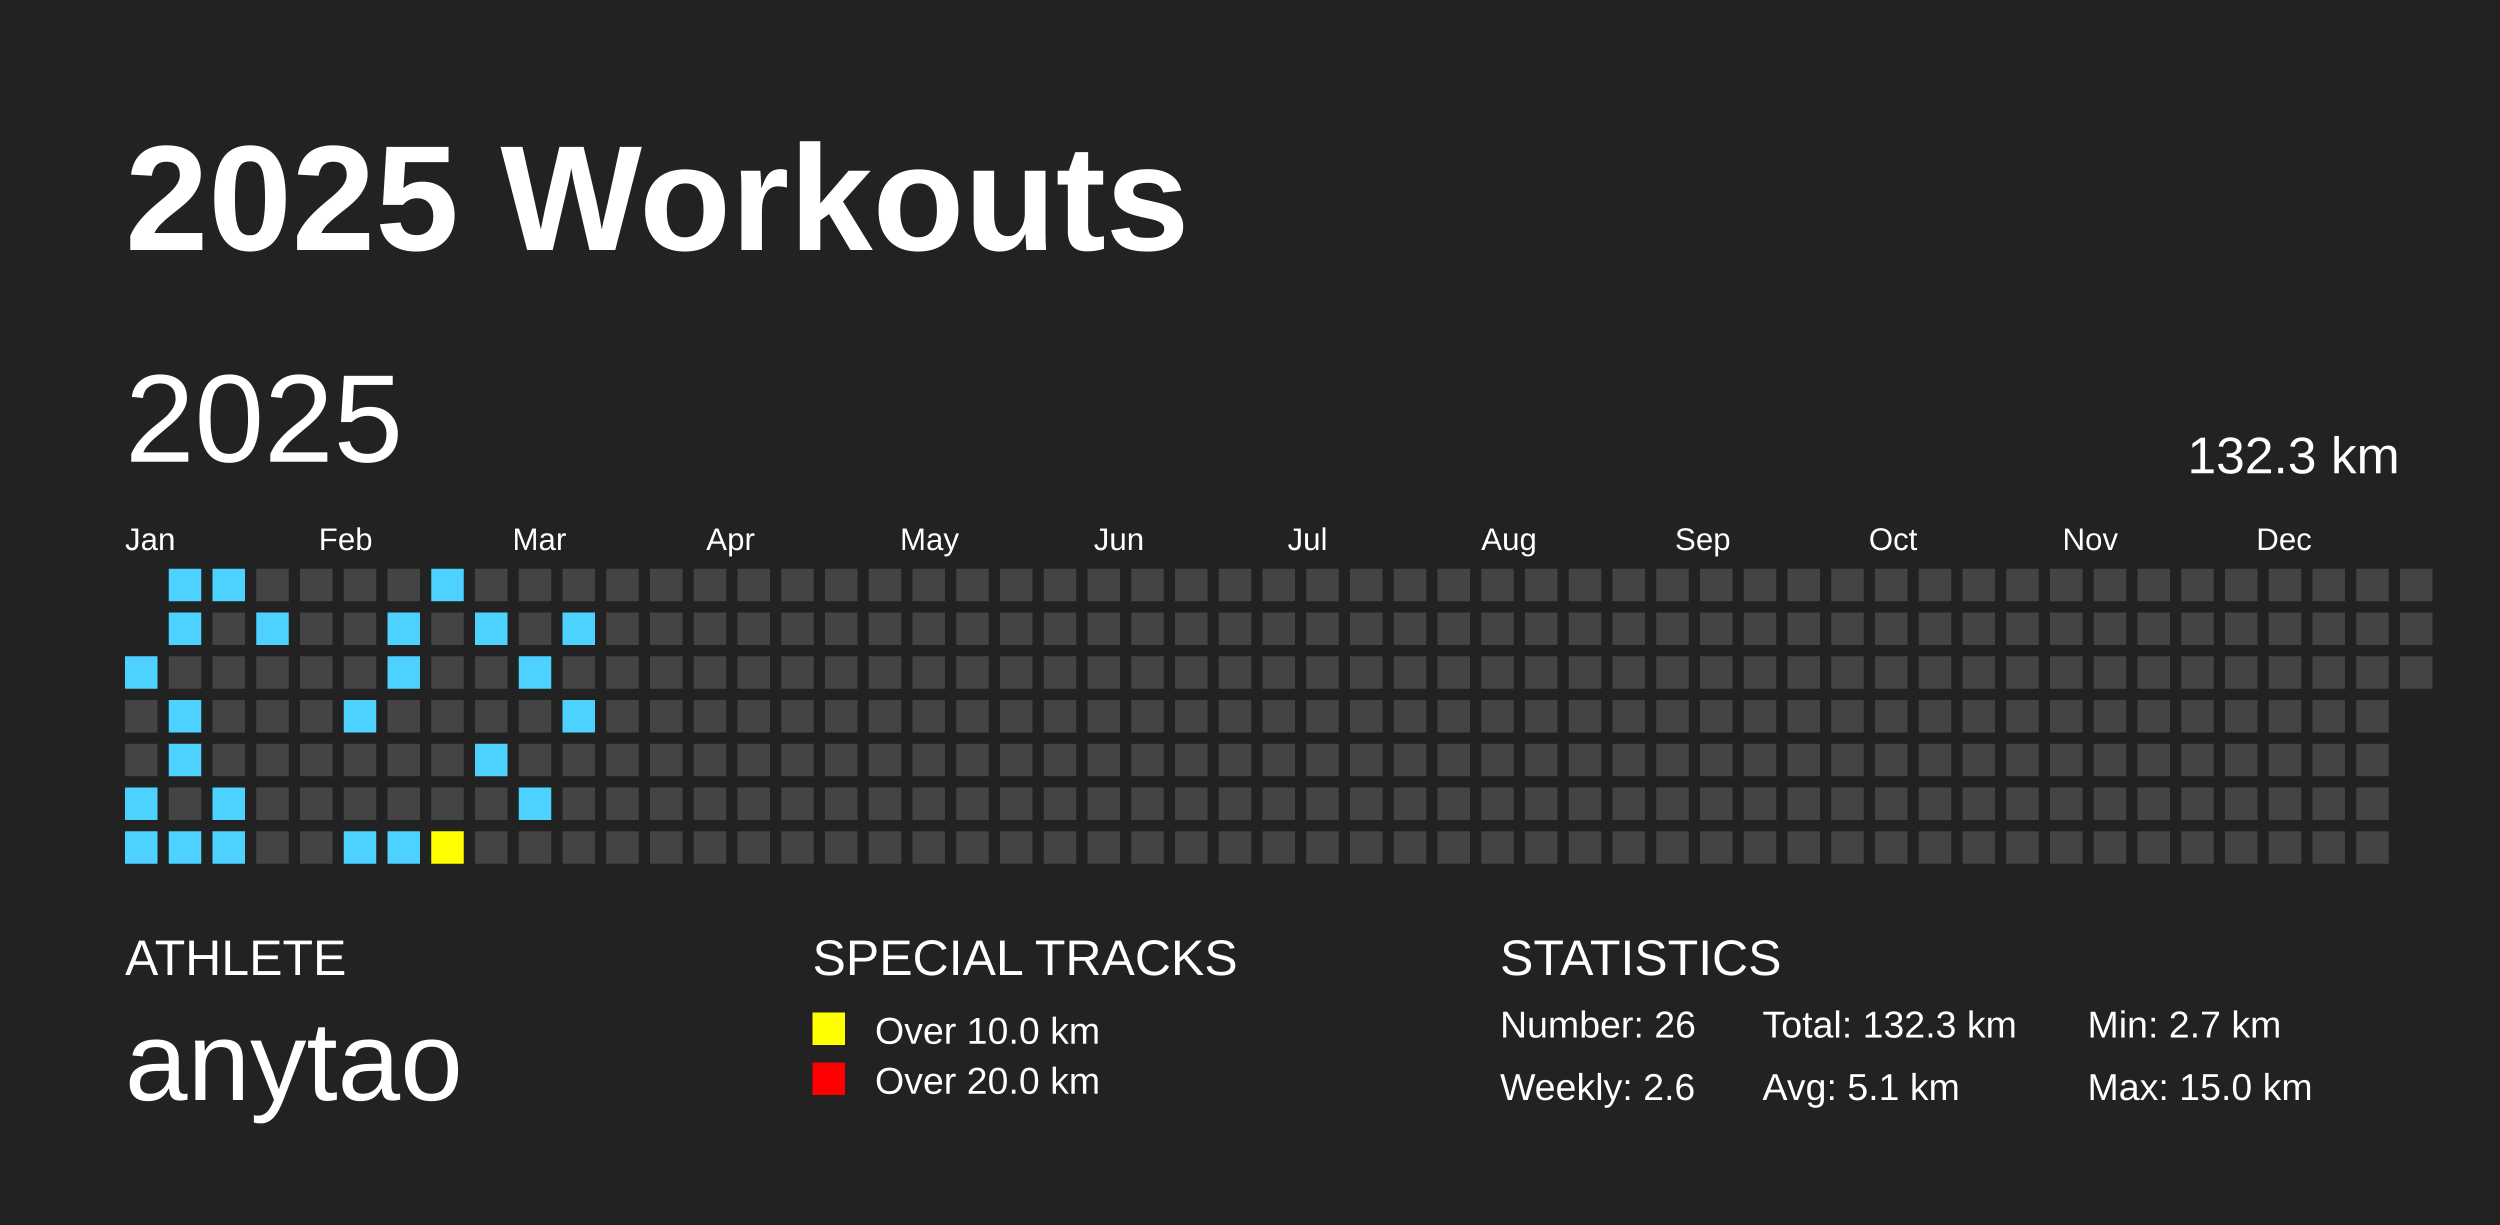
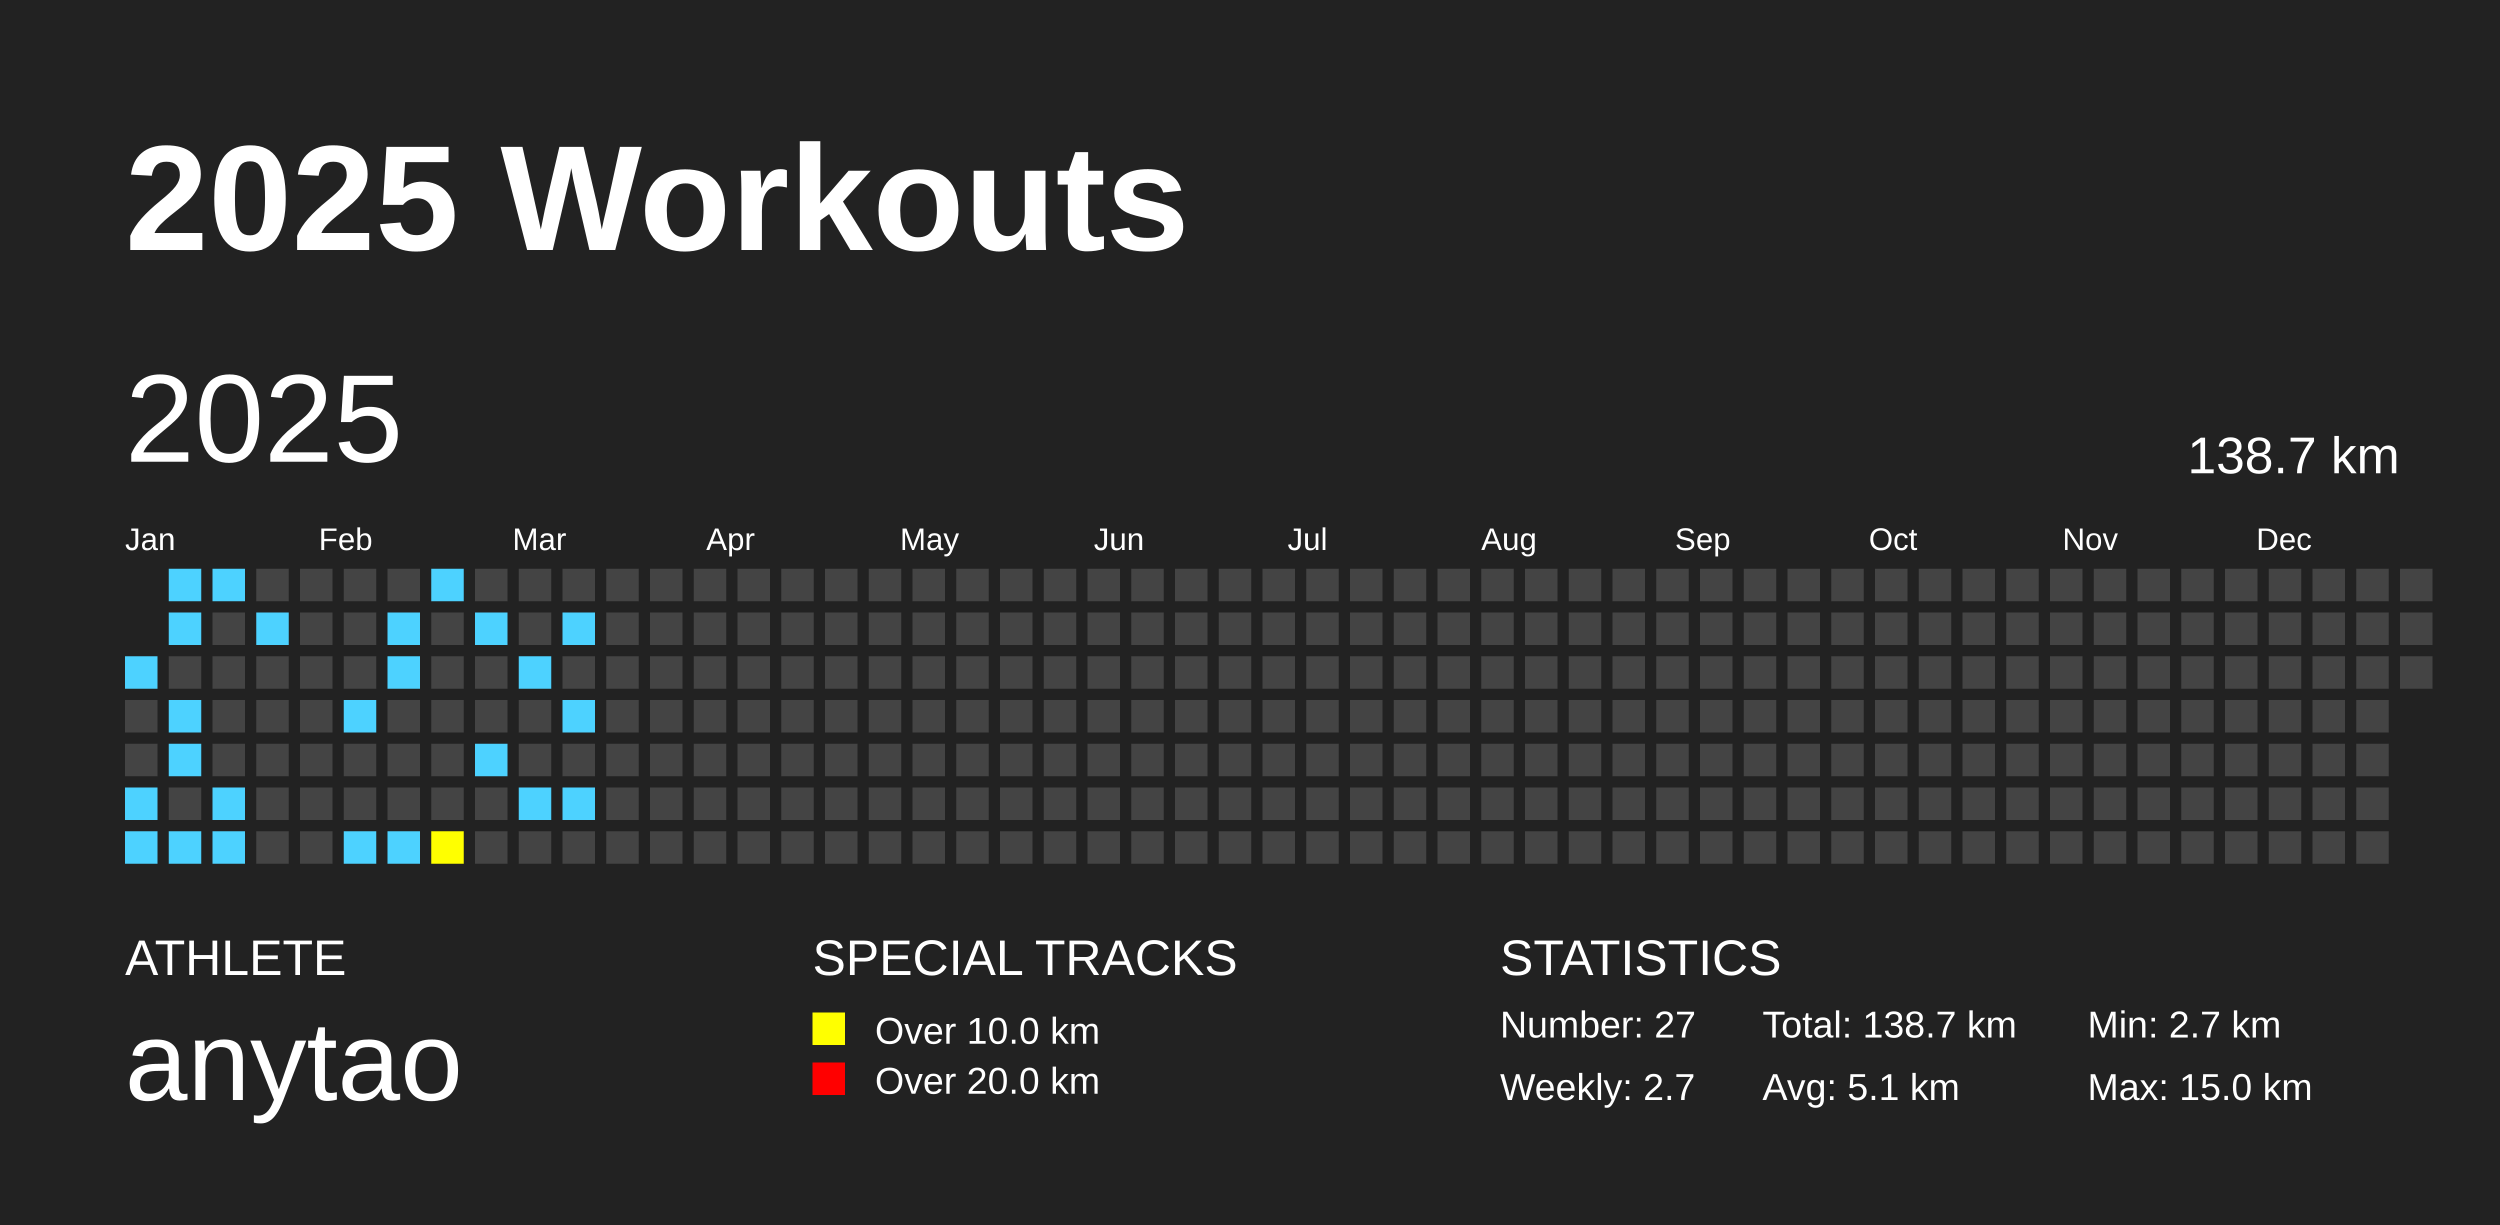
<svg xmlns="http://www.w3.org/2000/svg" baseProfile="full" height="98mm" version="1.1" viewBox="0,0,200,98" width="200mm">
  <defs />
  <rect fill="#222222" height="98" width="200" x="0" y="0" />
  <text fill="#FFFFFF" style="font-size:12px; font-family:Arial; font-weight:bold;" x="10" y="20">2025 Workouts</text>
  <text fill="#FFFFFF" style="font-size:4px; font-family:Arial" x="10" y="78">ATHLETE</text>
  <text fill="#FFFFFF" style="font-size:9px; font-family:Arial" x="10" y="88">anytao</text>
  <text fill="#FFFFFF" style="font-size:4px; font-family:Arial" x="65" y="78">SPECIAL TRACKS</text>
  <rect fill="yellow" height="2.6" width="2.6" x="65" y="81" />
  <text fill="#FFFFFF" style="font-size:3px; font-family:Arial" x="70" y="83.5">Over 10.0 km</text>
  <rect fill="red" height="2.6" width="2.6" x="65" y="85" />
  <text fill="#FFFFFF" style="font-size:3px; font-family:Arial" x="70" y="87.5">Over 20.0 km</text>
  <text fill="#FFFFFF" style="font-size:4px; font-family:Arial" x="120" y="78">STATISTICS</text>
-   <text fill="#FFFFFF" style="font-size:3px; font-family:Arial" x="120" y="83">Number: 26</text>
-   <text fill="#FFFFFF" style="font-size:3px; font-family:Arial" x="120" y="88">Weekly: 2.6</text>
-   <text fill="#FFFFFF" style="font-size:3px; font-family:Arial" x="141" y="83">Total: 132.3 km</text>
+   <text fill="#FFFFFF" style="font-size:3px; font-family:Arial" x="120" y="83">Number: 27</text>
+   <text fill="#FFFFFF" style="font-size:3px; font-family:Arial" x="120" y="88">Weekly: 2.7</text>
+   <text fill="#FFFFFF" style="font-size:3px; font-family:Arial" x="141" y="83">Total: 138.7 km</text>
  <text fill="#FFFFFF" style="font-size:3px; font-family:Arial" x="141" y="88">Avg: 5.1 km</text>
  <text fill="#FFFFFF" style="font-size:3px; font-family:Arial" x="167" y="83">Min: 2.7 km</text>
  <text fill="#FFFFFF" style="font-size:3px; font-family:Arial" x="167" y="88">Max: 15.0 km</text>
  <text dominant-baseline="hanging" fill="#FFFFFF" style="font-size:10.0px; font-family:Arial;" x="10" y="30">2025</text>
-   <text dominant-baseline="hanging" fill="#FFFFFF" style="font-size:4.125px; font-family:Arial;" x="175" y="35">132.3 km</text>
+   <text dominant-baseline="hanging" fill="#FFFFFF" style="font-size:4.125px; font-family:Arial;" x="175" y="35">138.7 km</text>
  <text fill="#FFFFFF" style="font-size:2.5px; font-family:Arial" x="10.0" y="44">Jan</text>
  <text fill="#FFFFFF" style="font-size:2.5px; font-family:Arial" x="25.5" y="44">Feb</text>
  <text fill="#FFFFFF" style="font-size:2.5px; font-family:Arial" x="41.0" y="44">Mar</text>
  <text fill="#FFFFFF" style="font-size:2.5px; font-family:Arial" x="56.5" y="44">Apr</text>
  <text fill="#FFFFFF" style="font-size:2.5px; font-family:Arial" x="72.0" y="44">May</text>
  <text fill="#FFFFFF" style="font-size:2.5px; font-family:Arial" x="87.5" y="44">Jun</text>
  <text fill="#FFFFFF" style="font-size:2.5px; font-family:Arial" x="103.0" y="44">Jul</text>
  <text fill="#FFFFFF" style="font-size:2.5px; font-family:Arial" x="118.5" y="44">Aug</text>
  <text fill="#FFFFFF" style="font-size:2.5px; font-family:Arial" x="134.0" y="44">Sep</text>
  <text fill="#FFFFFF" style="font-size:2.5px; font-family:Arial" x="149.5" y="44">Oct</text>
  <text fill="#FFFFFF" style="font-size:2.5px; font-family:Arial" x="165.0" y="44">Nov</text>
  <text fill="#FFFFFF" style="font-size:2.5px; font-family:Arial" x="180.5" y="44">Dec</text>
  <rect fill="#4DD2FF" height="2.6" width="2.6" x="10.0" y="52.5" />
  <rect fill="#444444" height="2.6" width="2.6" x="10.0" y="56.0" />
  <rect fill="#444444" height="2.6" width="2.6" x="10.0" y="59.5" />
  <rect fill="#4DD2FF" height="2.6" width="2.6" x="10.0" y="63.0" />
  <rect fill="#4DD2FF" height="2.6" width="2.6" x="10.0" y="66.5" />
  <rect fill="#4DD2FF" height="2.6" width="2.6" x="13.5" y="45.5" />
  <rect fill="#4DD2FF" height="2.6" width="2.6" x="13.5" y="49.0" />
  <rect fill="#444444" height="2.6" width="2.6" x="13.5" y="52.5" />
  <rect fill="#4DD2FF" height="2.6" width="2.6" x="13.5" y="56.0" />
  <rect fill="#4DD2FF" height="2.6" width="2.6" x="13.5" y="59.5" />
  <rect fill="#444444" height="2.6" width="2.6" x="13.5" y="63.0" />
  <rect fill="#4DD2FF" height="2.6" width="2.6" x="13.5" y="66.5" />
  <rect fill="#4DD2FF" height="2.6" width="2.6" x="17.0" y="45.5" />
  <rect fill="#444444" height="2.6" width="2.6" x="17.0" y="49.0" />
  <rect fill="#444444" height="2.6" width="2.6" x="17.0" y="52.5" />
  <rect fill="#444444" height="2.6" width="2.6" x="17.0" y="56.0" />
  <rect fill="#444444" height="2.6" width="2.6" x="17.0" y="59.5" />
  <rect fill="#4DD2FF" height="2.6" width="2.6" x="17.0" y="63.0" />
  <rect fill="#4DD2FF" height="2.6" width="2.6" x="17.0" y="66.5" />
  <rect fill="#444444" height="2.6" width="2.6" x="20.5" y="45.5" />
  <rect fill="#4DD2FF" height="2.6" width="2.6" x="20.5" y="49.0" />
  <rect fill="#444444" height="2.6" width="2.6" x="20.5" y="52.5" />
  <rect fill="#444444" height="2.6" width="2.6" x="20.5" y="56.0" />
  <rect fill="#444444" height="2.6" width="2.6" x="20.5" y="59.5" />
  <rect fill="#444444" height="2.6" width="2.6" x="20.5" y="63.0" />
  <rect fill="#444444" height="2.6" width="2.6" x="20.5" y="66.5" />
  <rect fill="#444444" height="2.6" width="2.6" x="24.0" y="45.5" />
  <rect fill="#444444" height="2.6" width="2.6" x="24.0" y="49.0" />
  <rect fill="#444444" height="2.6" width="2.6" x="24.0" y="52.5" />
  <rect fill="#444444" height="2.6" width="2.6" x="24.0" y="56.0" />
  <rect fill="#444444" height="2.6" width="2.6" x="24.0" y="59.5" />
  <rect fill="#444444" height="2.6" width="2.6" x="24.0" y="63.0" />
  <rect fill="#444444" height="2.6" width="2.6" x="24.0" y="66.5" />
  <rect fill="#444444" height="2.6" width="2.6" x="27.5" y="45.5" />
  <rect fill="#444444" height="2.6" width="2.6" x="27.5" y="49.0" />
  <rect fill="#444444" height="2.6" width="2.6" x="27.5" y="52.5" />
  <rect fill="#4DD2FF" height="2.6" width="2.6" x="27.5" y="56.0" />
  <rect fill="#444444" height="2.6" width="2.6" x="27.5" y="59.5" />
  <rect fill="#444444" height="2.6" width="2.6" x="27.5" y="63.0" />
  <rect fill="#4DD2FF" height="2.6" width="2.6" x="27.5" y="66.5" />
  <rect fill="#444444" height="2.6" width="2.6" x="31.0" y="45.5" />
  <rect fill="#4DD2FF" height="2.6" width="2.6" x="31.0" y="49.0" />
  <rect fill="#4DD2FF" height="2.6" width="2.6" x="31.0" y="52.5" />
  <rect fill="#444444" height="2.6" width="2.6" x="31.0" y="56.0" />
  <rect fill="#444444" height="2.6" width="2.6" x="31.0" y="59.5" />
  <rect fill="#444444" height="2.6" width="2.6" x="31.0" y="63.0" />
  <rect fill="#4DD2FF" height="2.6" width="2.6" x="31.0" y="66.5" />
  <rect fill="#4DD2FF" height="2.6" width="2.6" x="34.5" y="45.5" />
  <rect fill="#444444" height="2.6" width="2.6" x="34.5" y="49.0" />
  <rect fill="#444444" height="2.6" width="2.6" x="34.5" y="52.5" />
  <rect fill="#444444" height="2.6" width="2.6" x="34.5" y="56.0" />
  <rect fill="#444444" height="2.6" width="2.6" x="34.5" y="59.5" />
  <rect fill="#444444" height="2.6" width="2.6" x="34.5" y="63.0" />
  <rect fill="yellow" height="2.6" width="2.6" x="34.5" y="66.5" />
  <rect fill="#444444" height="2.6" width="2.6" x="38.0" y="45.5" />
  <rect fill="#4DD2FF" height="2.6" width="2.6" x="38.0" y="49.0" />
  <rect fill="#444444" height="2.6" width="2.6" x="38.0" y="52.5" />
  <rect fill="#444444" height="2.6" width="2.6" x="38.0" y="56.0" />
  <rect fill="#4DD2FF" height="2.6" width="2.6" x="38.0" y="59.5" />
  <rect fill="#444444" height="2.6" width="2.6" x="38.0" y="63.0" />
  <rect fill="#444444" height="2.6" width="2.6" x="38.0" y="66.5" />
  <rect fill="#444444" height="2.6" width="2.6" x="41.5" y="45.5" />
  <rect fill="#444444" height="2.6" width="2.6" x="41.5" y="49.0" />
  <rect fill="#4DD2FF" height="2.6" width="2.6" x="41.5" y="52.5" />
  <rect fill="#444444" height="2.6" width="2.6" x="41.5" y="56.0" />
  <rect fill="#444444" height="2.6" width="2.6" x="41.5" y="59.5" />
  <rect fill="#4DD2FF" height="2.6" width="2.6" x="41.5" y="63.0" />
  <rect fill="#444444" height="2.6" width="2.6" x="41.5" y="66.5" />
  <rect fill="#444444" height="2.6" width="2.6" x="45.0" y="45.5" />
  <rect fill="#4DD2FF" height="2.6" width="2.6" x="45.0" y="49.0" />
  <rect fill="#444444" height="2.6" width="2.6" x="45.0" y="52.5" />
  <rect fill="#4DD2FF" height="2.6" width="2.6" x="45.0" y="56.0" />
  <rect fill="#444444" height="2.6" width="2.6" x="45.0" y="59.5" />
-   <rect fill="#444444" height="2.6" width="2.6" x="45.0" y="63.0" />
+   <rect fill="#4DD2FF" height="2.6" width="2.6" x="45.0" y="63.0" />
  <rect fill="#444444" height="2.6" width="2.6" x="45.0" y="66.5" />
  <rect fill="#444444" height="2.6" width="2.6" x="48.5" y="45.5" />
  <rect fill="#444444" height="2.6" width="2.6" x="48.5" y="49.0" />
  <rect fill="#444444" height="2.6" width="2.6" x="48.5" y="52.5" />
  <rect fill="#444444" height="2.6" width="2.6" x="48.5" y="56.0" />
  <rect fill="#444444" height="2.6" width="2.6" x="48.5" y="59.5" />
  <rect fill="#444444" height="2.6" width="2.6" x="48.5" y="63.0" />
  <rect fill="#444444" height="2.6" width="2.6" x="48.5" y="66.5" />
  <rect fill="#444444" height="2.6" width="2.6" x="52.0" y="45.5" />
  <rect fill="#444444" height="2.6" width="2.6" x="52.0" y="49.0" />
  <rect fill="#444444" height="2.6" width="2.6" x="52.0" y="52.5" />
  <rect fill="#444444" height="2.6" width="2.6" x="52.0" y="56.0" />
  <rect fill="#444444" height="2.6" width="2.6" x="52.0" y="59.5" />
  <rect fill="#444444" height="2.6" width="2.6" x="52.0" y="63.0" />
  <rect fill="#444444" height="2.6" width="2.6" x="52.0" y="66.5" />
  <rect fill="#444444" height="2.6" width="2.6" x="55.5" y="45.5" />
  <rect fill="#444444" height="2.6" width="2.6" x="55.5" y="49.0" />
  <rect fill="#444444" height="2.6" width="2.6" x="55.5" y="52.5" />
  <rect fill="#444444" height="2.6" width="2.6" x="55.5" y="56.0" />
  <rect fill="#444444" height="2.6" width="2.6" x="55.5" y="59.5" />
  <rect fill="#444444" height="2.6" width="2.6" x="55.5" y="63.0" />
  <rect fill="#444444" height="2.6" width="2.6" x="55.5" y="66.5" />
  <rect fill="#444444" height="2.6" width="2.6" x="59.0" y="45.5" />
  <rect fill="#444444" height="2.6" width="2.6" x="59.0" y="49.0" />
  <rect fill="#444444" height="2.6" width="2.6" x="59.0" y="52.5" />
  <rect fill="#444444" height="2.6" width="2.6" x="59.0" y="56.0" />
  <rect fill="#444444" height="2.6" width="2.6" x="59.0" y="59.5" />
  <rect fill="#444444" height="2.6" width="2.6" x="59.0" y="63.0" />
  <rect fill="#444444" height="2.6" width="2.6" x="59.0" y="66.5" />
  <rect fill="#444444" height="2.6" width="2.6" x="62.5" y="45.5" />
  <rect fill="#444444" height="2.6" width="2.6" x="62.5" y="49.0" />
  <rect fill="#444444" height="2.6" width="2.6" x="62.5" y="52.5" />
  <rect fill="#444444" height="2.6" width="2.6" x="62.5" y="56.0" />
  <rect fill="#444444" height="2.6" width="2.6" x="62.5" y="59.5" />
  <rect fill="#444444" height="2.6" width="2.6" x="62.5" y="63.0" />
  <rect fill="#444444" height="2.6" width="2.6" x="62.5" y="66.5" />
  <rect fill="#444444" height="2.6" width="2.6" x="66.0" y="45.5" />
  <rect fill="#444444" height="2.6" width="2.6" x="66.0" y="49.0" />
  <rect fill="#444444" height="2.6" width="2.6" x="66.0" y="52.5" />
  <rect fill="#444444" height="2.6" width="2.6" x="66.0" y="56.0" />
  <rect fill="#444444" height="2.6" width="2.6" x="66.0" y="59.5" />
  <rect fill="#444444" height="2.6" width="2.6" x="66.0" y="63.0" />
  <rect fill="#444444" height="2.6" width="2.6" x="66.0" y="66.5" />
  <rect fill="#444444" height="2.6" width="2.6" x="69.5" y="45.5" />
  <rect fill="#444444" height="2.6" width="2.6" x="69.5" y="49.0" />
  <rect fill="#444444" height="2.6" width="2.6" x="69.5" y="52.5" />
  <rect fill="#444444" height="2.6" width="2.6" x="69.5" y="56.0" />
  <rect fill="#444444" height="2.6" width="2.6" x="69.5" y="59.5" />
  <rect fill="#444444" height="2.6" width="2.6" x="69.5" y="63.0" />
  <rect fill="#444444" height="2.6" width="2.6" x="69.5" y="66.5" />
  <rect fill="#444444" height="2.6" width="2.6" x="73.0" y="45.5" />
  <rect fill="#444444" height="2.6" width="2.6" x="73.0" y="49.0" />
  <rect fill="#444444" height="2.6" width="2.6" x="73.0" y="52.5" />
  <rect fill="#444444" height="2.6" width="2.6" x="73.0" y="56.0" />
  <rect fill="#444444" height="2.6" width="2.6" x="73.0" y="59.5" />
  <rect fill="#444444" height="2.6" width="2.6" x="73.0" y="63.0" />
  <rect fill="#444444" height="2.6" width="2.6" x="73.0" y="66.5" />
  <rect fill="#444444" height="2.6" width="2.6" x="76.5" y="45.5" />
  <rect fill="#444444" height="2.6" width="2.6" x="76.5" y="49.0" />
  <rect fill="#444444" height="2.6" width="2.6" x="76.5" y="52.5" />
  <rect fill="#444444" height="2.6" width="2.6" x="76.5" y="56.0" />
  <rect fill="#444444" height="2.6" width="2.6" x="76.5" y="59.5" />
  <rect fill="#444444" height="2.6" width="2.6" x="76.5" y="63.0" />
  <rect fill="#444444" height="2.6" width="2.6" x="76.5" y="66.5" />
  <rect fill="#444444" height="2.6" width="2.6" x="80.0" y="45.5" />
  <rect fill="#444444" height="2.6" width="2.6" x="80.0" y="49.0" />
  <rect fill="#444444" height="2.6" width="2.6" x="80.0" y="52.5" />
  <rect fill="#444444" height="2.6" width="2.6" x="80.0" y="56.0" />
  <rect fill="#444444" height="2.6" width="2.6" x="80.0" y="59.5" />
  <rect fill="#444444" height="2.6" width="2.6" x="80.0" y="63.0" />
  <rect fill="#444444" height="2.6" width="2.6" x="80.0" y="66.5" />
  <rect fill="#444444" height="2.6" width="2.6" x="83.5" y="45.5" />
  <rect fill="#444444" height="2.6" width="2.6" x="83.5" y="49.0" />
  <rect fill="#444444" height="2.6" width="2.6" x="83.5" y="52.5" />
  <rect fill="#444444" height="2.6" width="2.6" x="83.5" y="56.0" />
  <rect fill="#444444" height="2.6" width="2.6" x="83.5" y="59.5" />
  <rect fill="#444444" height="2.6" width="2.6" x="83.5" y="63.0" />
  <rect fill="#444444" height="2.6" width="2.6" x="83.5" y="66.5" />
  <rect fill="#444444" height="2.6" width="2.6" x="87.0" y="45.5" />
  <rect fill="#444444" height="2.6" width="2.6" x="87.0" y="49.0" />
  <rect fill="#444444" height="2.6" width="2.6" x="87.0" y="52.5" />
  <rect fill="#444444" height="2.6" width="2.6" x="87.0" y="56.0" />
  <rect fill="#444444" height="2.6" width="2.6" x="87.0" y="59.5" />
  <rect fill="#444444" height="2.6" width="2.6" x="87.0" y="63.0" />
  <rect fill="#444444" height="2.6" width="2.6" x="87.0" y="66.5" />
  <rect fill="#444444" height="2.6" width="2.6" x="90.5" y="45.5" />
  <rect fill="#444444" height="2.6" width="2.6" x="90.5" y="49.0" />
  <rect fill="#444444" height="2.6" width="2.6" x="90.5" y="52.5" />
  <rect fill="#444444" height="2.6" width="2.6" x="90.5" y="56.0" />
  <rect fill="#444444" height="2.6" width="2.6" x="90.5" y="59.5" />
  <rect fill="#444444" height="2.6" width="2.6" x="90.5" y="63.0" />
  <rect fill="#444444" height="2.6" width="2.6" x="90.5" y="66.5" />
  <rect fill="#444444" height="2.6" width="2.6" x="94.0" y="45.5" />
  <rect fill="#444444" height="2.6" width="2.6" x="94.0" y="49.0" />
  <rect fill="#444444" height="2.6" width="2.6" x="94.0" y="52.5" />
  <rect fill="#444444" height="2.6" width="2.6" x="94.0" y="56.0" />
  <rect fill="#444444" height="2.6" width="2.6" x="94.0" y="59.5" />
  <rect fill="#444444" height="2.6" width="2.6" x="94.0" y="63.0" />
  <rect fill="#444444" height="2.6" width="2.6" x="94.0" y="66.5" />
  <rect fill="#444444" height="2.6" width="2.6" x="97.5" y="45.5" />
  <rect fill="#444444" height="2.6" width="2.6" x="97.5" y="49.0" />
  <rect fill="#444444" height="2.6" width="2.6" x="97.5" y="52.5" />
  <rect fill="#444444" height="2.6" width="2.6" x="97.5" y="56.0" />
  <rect fill="#444444" height="2.6" width="2.6" x="97.5" y="59.5" />
  <rect fill="#444444" height="2.6" width="2.6" x="97.5" y="63.0" />
  <rect fill="#444444" height="2.6" width="2.6" x="97.5" y="66.5" />
  <rect fill="#444444" height="2.6" width="2.6" x="101.0" y="45.5" />
  <rect fill="#444444" height="2.6" width="2.6" x="101.0" y="49.0" />
  <rect fill="#444444" height="2.6" width="2.6" x="101.0" y="52.5" />
  <rect fill="#444444" height="2.6" width="2.6" x="101.0" y="56.0" />
  <rect fill="#444444" height="2.6" width="2.6" x="101.0" y="59.5" />
  <rect fill="#444444" height="2.6" width="2.6" x="101.0" y="63.0" />
  <rect fill="#444444" height="2.6" width="2.6" x="101.0" y="66.5" />
  <rect fill="#444444" height="2.6" width="2.6" x="104.5" y="45.5" />
  <rect fill="#444444" height="2.6" width="2.6" x="104.5" y="49.0" />
  <rect fill="#444444" height="2.6" width="2.6" x="104.5" y="52.5" />
  <rect fill="#444444" height="2.6" width="2.6" x="104.5" y="56.0" />
  <rect fill="#444444" height="2.6" width="2.6" x="104.5" y="59.5" />
  <rect fill="#444444" height="2.6" width="2.6" x="104.5" y="63.0" />
  <rect fill="#444444" height="2.6" width="2.6" x="104.5" y="66.5" />
  <rect fill="#444444" height="2.6" width="2.6" x="108.0" y="45.5" />
  <rect fill="#444444" height="2.6" width="2.6" x="108.0" y="49.0" />
  <rect fill="#444444" height="2.6" width="2.6" x="108.0" y="52.5" />
  <rect fill="#444444" height="2.6" width="2.6" x="108.0" y="56.0" />
  <rect fill="#444444" height="2.6" width="2.6" x="108.0" y="59.5" />
  <rect fill="#444444" height="2.6" width="2.6" x="108.0" y="63.0" />
  <rect fill="#444444" height="2.6" width="2.6" x="108.0" y="66.5" />
  <rect fill="#444444" height="2.6" width="2.6" x="111.5" y="45.5" />
  <rect fill="#444444" height="2.6" width="2.6" x="111.5" y="49.0" />
  <rect fill="#444444" height="2.6" width="2.6" x="111.5" y="52.5" />
  <rect fill="#444444" height="2.6" width="2.6" x="111.5" y="56.0" />
  <rect fill="#444444" height="2.6" width="2.6" x="111.5" y="59.5" />
  <rect fill="#444444" height="2.6" width="2.6" x="111.5" y="63.0" />
  <rect fill="#444444" height="2.6" width="2.6" x="111.5" y="66.5" />
  <rect fill="#444444" height="2.6" width="2.6" x="115.0" y="45.5" />
  <rect fill="#444444" height="2.6" width="2.6" x="115.0" y="49.0" />
  <rect fill="#444444" height="2.6" width="2.6" x="115.0" y="52.5" />
  <rect fill="#444444" height="2.6" width="2.6" x="115.0" y="56.0" />
  <rect fill="#444444" height="2.6" width="2.6" x="115.0" y="59.5" />
  <rect fill="#444444" height="2.6" width="2.6" x="115.0" y="63.0" />
  <rect fill="#444444" height="2.6" width="2.6" x="115.0" y="66.5" />
  <rect fill="#444444" height="2.6" width="2.6" x="118.5" y="45.5" />
  <rect fill="#444444" height="2.6" width="2.6" x="118.5" y="49.0" />
  <rect fill="#444444" height="2.6" width="2.6" x="118.5" y="52.5" />
  <rect fill="#444444" height="2.6" width="2.6" x="118.5" y="56.0" />
  <rect fill="#444444" height="2.6" width="2.6" x="118.5" y="59.5" />
  <rect fill="#444444" height="2.6" width="2.6" x="118.5" y="63.0" />
  <rect fill="#444444" height="2.6" width="2.6" x="118.5" y="66.5" />
  <rect fill="#444444" height="2.6" width="2.6" x="122.0" y="45.5" />
  <rect fill="#444444" height="2.6" width="2.6" x="122.0" y="49.0" />
  <rect fill="#444444" height="2.6" width="2.6" x="122.0" y="52.5" />
  <rect fill="#444444" height="2.6" width="2.6" x="122.0" y="56.0" />
  <rect fill="#444444" height="2.6" width="2.6" x="122.0" y="59.5" />
  <rect fill="#444444" height="2.6" width="2.6" x="122.0" y="63.0" />
  <rect fill="#444444" height="2.6" width="2.6" x="122.0" y="66.5" />
  <rect fill="#444444" height="2.6" width="2.6" x="125.5" y="45.5" />
  <rect fill="#444444" height="2.6" width="2.6" x="125.5" y="49.0" />
  <rect fill="#444444" height="2.6" width="2.6" x="125.5" y="52.5" />
  <rect fill="#444444" height="2.6" width="2.6" x="125.5" y="56.0" />
  <rect fill="#444444" height="2.6" width="2.6" x="125.5" y="59.5" />
  <rect fill="#444444" height="2.6" width="2.6" x="125.5" y="63.0" />
  <rect fill="#444444" height="2.6" width="2.6" x="125.5" y="66.5" />
  <rect fill="#444444" height="2.6" width="2.6" x="129.0" y="45.5" />
  <rect fill="#444444" height="2.6" width="2.6" x="129.0" y="49.0" />
  <rect fill="#444444" height="2.6" width="2.6" x="129.0" y="52.5" />
  <rect fill="#444444" height="2.6" width="2.6" x="129.0" y="56.0" />
  <rect fill="#444444" height="2.6" width="2.6" x="129.0" y="59.5" />
  <rect fill="#444444" height="2.6" width="2.6" x="129.0" y="63.0" />
  <rect fill="#444444" height="2.6" width="2.6" x="129.0" y="66.5" />
  <rect fill="#444444" height="2.6" width="2.6" x="132.5" y="45.5" />
  <rect fill="#444444" height="2.6" width="2.6" x="132.5" y="49.0" />
  <rect fill="#444444" height="2.6" width="2.6" x="132.5" y="52.5" />
  <rect fill="#444444" height="2.6" width="2.6" x="132.5" y="56.0" />
  <rect fill="#444444" height="2.6" width="2.6" x="132.5" y="59.5" />
  <rect fill="#444444" height="2.6" width="2.6" x="132.5" y="63.0" />
  <rect fill="#444444" height="2.6" width="2.6" x="132.5" y="66.5" />
  <rect fill="#444444" height="2.6" width="2.6" x="136.0" y="45.5" />
  <rect fill="#444444" height="2.6" width="2.6" x="136.0" y="49.0" />
  <rect fill="#444444" height="2.6" width="2.6" x="136.0" y="52.5" />
  <rect fill="#444444" height="2.6" width="2.6" x="136.0" y="56.0" />
  <rect fill="#444444" height="2.6" width="2.6" x="136.0" y="59.5" />
  <rect fill="#444444" height="2.6" width="2.6" x="136.0" y="63.0" />
  <rect fill="#444444" height="2.6" width="2.6" x="136.0" y="66.5" />
  <rect fill="#444444" height="2.6" width="2.6" x="139.5" y="45.5" />
  <rect fill="#444444" height="2.6" width="2.6" x="139.5" y="49.0" />
  <rect fill="#444444" height="2.6" width="2.6" x="139.5" y="52.5" />
  <rect fill="#444444" height="2.6" width="2.6" x="139.5" y="56.0" />
  <rect fill="#444444" height="2.6" width="2.6" x="139.5" y="59.5" />
  <rect fill="#444444" height="2.6" width="2.6" x="139.5" y="63.0" />
  <rect fill="#444444" height="2.6" width="2.6" x="139.5" y="66.5" />
  <rect fill="#444444" height="2.6" width="2.6" x="143.0" y="45.5" />
  <rect fill="#444444" height="2.6" width="2.6" x="143.0" y="49.0" />
  <rect fill="#444444" height="2.6" width="2.6" x="143.0" y="52.5" />
  <rect fill="#444444" height="2.6" width="2.6" x="143.0" y="56.0" />
  <rect fill="#444444" height="2.6" width="2.6" x="143.0" y="59.5" />
  <rect fill="#444444" height="2.6" width="2.6" x="143.0" y="63.0" />
  <rect fill="#444444" height="2.6" width="2.6" x="143.0" y="66.5" />
  <rect fill="#444444" height="2.6" width="2.6" x="146.5" y="45.5" />
  <rect fill="#444444" height="2.6" width="2.6" x="146.5" y="49.0" />
  <rect fill="#444444" height="2.6" width="2.6" x="146.5" y="52.5" />
  <rect fill="#444444" height="2.6" width="2.6" x="146.5" y="56.0" />
  <rect fill="#444444" height="2.6" width="2.6" x="146.5" y="59.5" />
  <rect fill="#444444" height="2.6" width="2.6" x="146.5" y="63.0" />
  <rect fill="#444444" height="2.6" width="2.6" x="146.5" y="66.5" />
  <rect fill="#444444" height="2.6" width="2.6" x="150.0" y="45.5" />
  <rect fill="#444444" height="2.6" width="2.6" x="150.0" y="49.0" />
  <rect fill="#444444" height="2.6" width="2.6" x="150.0" y="52.5" />
  <rect fill="#444444" height="2.6" width="2.6" x="150.0" y="56.0" />
  <rect fill="#444444" height="2.6" width="2.6" x="150.0" y="59.5" />
  <rect fill="#444444" height="2.6" width="2.6" x="150.0" y="63.0" />
  <rect fill="#444444" height="2.6" width="2.6" x="150.0" y="66.5" />
  <rect fill="#444444" height="2.6" width="2.6" x="153.5" y="45.5" />
  <rect fill="#444444" height="2.6" width="2.6" x="153.5" y="49.0" />
  <rect fill="#444444" height="2.6" width="2.6" x="153.5" y="52.5" />
  <rect fill="#444444" height="2.6" width="2.6" x="153.5" y="56.0" />
  <rect fill="#444444" height="2.6" width="2.6" x="153.5" y="59.5" />
  <rect fill="#444444" height="2.6" width="2.6" x="153.5" y="63.0" />
  <rect fill="#444444" height="2.6" width="2.6" x="153.5" y="66.5" />
  <rect fill="#444444" height="2.6" width="2.6" x="157.0" y="45.5" />
  <rect fill="#444444" height="2.6" width="2.6" x="157.0" y="49.0" />
  <rect fill="#444444" height="2.6" width="2.6" x="157.0" y="52.5" />
  <rect fill="#444444" height="2.6" width="2.6" x="157.0" y="56.0" />
  <rect fill="#444444" height="2.6" width="2.6" x="157.0" y="59.5" />
  <rect fill="#444444" height="2.6" width="2.6" x="157.0" y="63.0" />
  <rect fill="#444444" height="2.6" width="2.6" x="157.0" y="66.5" />
  <rect fill="#444444" height="2.6" width="2.6" x="160.5" y="45.5" />
  <rect fill="#444444" height="2.6" width="2.6" x="160.5" y="49.0" />
  <rect fill="#444444" height="2.6" width="2.6" x="160.5" y="52.5" />
  <rect fill="#444444" height="2.6" width="2.6" x="160.5" y="56.0" />
  <rect fill="#444444" height="2.6" width="2.6" x="160.5" y="59.5" />
  <rect fill="#444444" height="2.6" width="2.6" x="160.5" y="63.0" />
  <rect fill="#444444" height="2.6" width="2.6" x="160.5" y="66.5" />
  <rect fill="#444444" height="2.6" width="2.6" x="164.0" y="45.5" />
  <rect fill="#444444" height="2.6" width="2.6" x="164.0" y="49.0" />
  <rect fill="#444444" height="2.6" width="2.6" x="164.0" y="52.5" />
  <rect fill="#444444" height="2.6" width="2.6" x="164.0" y="56.0" />
  <rect fill="#444444" height="2.6" width="2.6" x="164.0" y="59.5" />
  <rect fill="#444444" height="2.6" width="2.6" x="164.0" y="63.0" />
  <rect fill="#444444" height="2.6" width="2.6" x="164.0" y="66.5" />
  <rect fill="#444444" height="2.6" width="2.6" x="167.5" y="45.5" />
  <rect fill="#444444" height="2.6" width="2.6" x="167.5" y="49.0" />
  <rect fill="#444444" height="2.6" width="2.6" x="167.5" y="52.5" />
  <rect fill="#444444" height="2.6" width="2.6" x="167.5" y="56.0" />
  <rect fill="#444444" height="2.6" width="2.6" x="167.5" y="59.5" />
  <rect fill="#444444" height="2.6" width="2.6" x="167.5" y="63.0" />
  <rect fill="#444444" height="2.6" width="2.6" x="167.5" y="66.5" />
  <rect fill="#444444" height="2.6" width="2.6" x="171.0" y="45.5" />
  <rect fill="#444444" height="2.6" width="2.6" x="171.0" y="49.0" />
  <rect fill="#444444" height="2.6" width="2.6" x="171.0" y="52.5" />
  <rect fill="#444444" height="2.6" width="2.6" x="171.0" y="56.0" />
  <rect fill="#444444" height="2.6" width="2.6" x="171.0" y="59.5" />
  <rect fill="#444444" height="2.6" width="2.6" x="171.0" y="63.0" />
  <rect fill="#444444" height="2.6" width="2.6" x="171.0" y="66.5" />
  <rect fill="#444444" height="2.6" width="2.6" x="174.5" y="45.5" />
  <rect fill="#444444" height="2.6" width="2.6" x="174.5" y="49.0" />
  <rect fill="#444444" height="2.6" width="2.6" x="174.5" y="52.5" />
  <rect fill="#444444" height="2.6" width="2.6" x="174.5" y="56.0" />
  <rect fill="#444444" height="2.6" width="2.6" x="174.5" y="59.5" />
  <rect fill="#444444" height="2.6" width="2.6" x="174.5" y="63.0" />
  <rect fill="#444444" height="2.6" width="2.6" x="174.5" y="66.5" />
  <rect fill="#444444" height="2.6" width="2.6" x="178.0" y="45.5" />
  <rect fill="#444444" height="2.6" width="2.6" x="178.0" y="49.0" />
  <rect fill="#444444" height="2.6" width="2.6" x="178.0" y="52.5" />
  <rect fill="#444444" height="2.6" width="2.6" x="178.0" y="56.0" />
  <rect fill="#444444" height="2.6" width="2.6" x="178.0" y="59.5" />
  <rect fill="#444444" height="2.6" width="2.6" x="178.0" y="63.0" />
  <rect fill="#444444" height="2.6" width="2.6" x="178.0" y="66.5" />
  <rect fill="#444444" height="2.6" width="2.6" x="181.5" y="45.5" />
  <rect fill="#444444" height="2.6" width="2.6" x="181.5" y="49.0" />
  <rect fill="#444444" height="2.6" width="2.6" x="181.5" y="52.5" />
  <rect fill="#444444" height="2.6" width="2.6" x="181.5" y="56.0" />
  <rect fill="#444444" height="2.6" width="2.6" x="181.5" y="59.5" />
  <rect fill="#444444" height="2.6" width="2.6" x="181.5" y="63.0" />
  <rect fill="#444444" height="2.6" width="2.6" x="181.5" y="66.5" />
  <rect fill="#444444" height="2.6" width="2.6" x="185.0" y="45.5" />
  <rect fill="#444444" height="2.6" width="2.6" x="185.0" y="49.0" />
  <rect fill="#444444" height="2.6" width="2.6" x="185.0" y="52.5" />
  <rect fill="#444444" height="2.6" width="2.6" x="185.0" y="56.0" />
  <rect fill="#444444" height="2.6" width="2.6" x="185.0" y="59.5" />
  <rect fill="#444444" height="2.6" width="2.6" x="185.0" y="63.0" />
  <rect fill="#444444" height="2.6" width="2.6" x="185.0" y="66.5" />
  <rect fill="#444444" height="2.6" width="2.6" x="188.5" y="45.5" />
  <rect fill="#444444" height="2.6" width="2.6" x="188.5" y="49.0" />
  <rect fill="#444444" height="2.6" width="2.6" x="188.5" y="52.5" />
  <rect fill="#444444" height="2.6" width="2.6" x="188.5" y="56.0" />
  <rect fill="#444444" height="2.6" width="2.6" x="188.5" y="59.5" />
  <rect fill="#444444" height="2.6" width="2.6" x="188.5" y="63.0" />
  <rect fill="#444444" height="2.6" width="2.6" x="188.5" y="66.5" />
  <rect fill="#444444" height="2.6" width="2.6" x="192.0" y="45.5" />
  <rect fill="#444444" height="2.6" width="2.6" x="192.0" y="49.0" />
  <rect fill="#444444" height="2.6" width="2.6" x="192.0" y="52.5" />
</svg>
